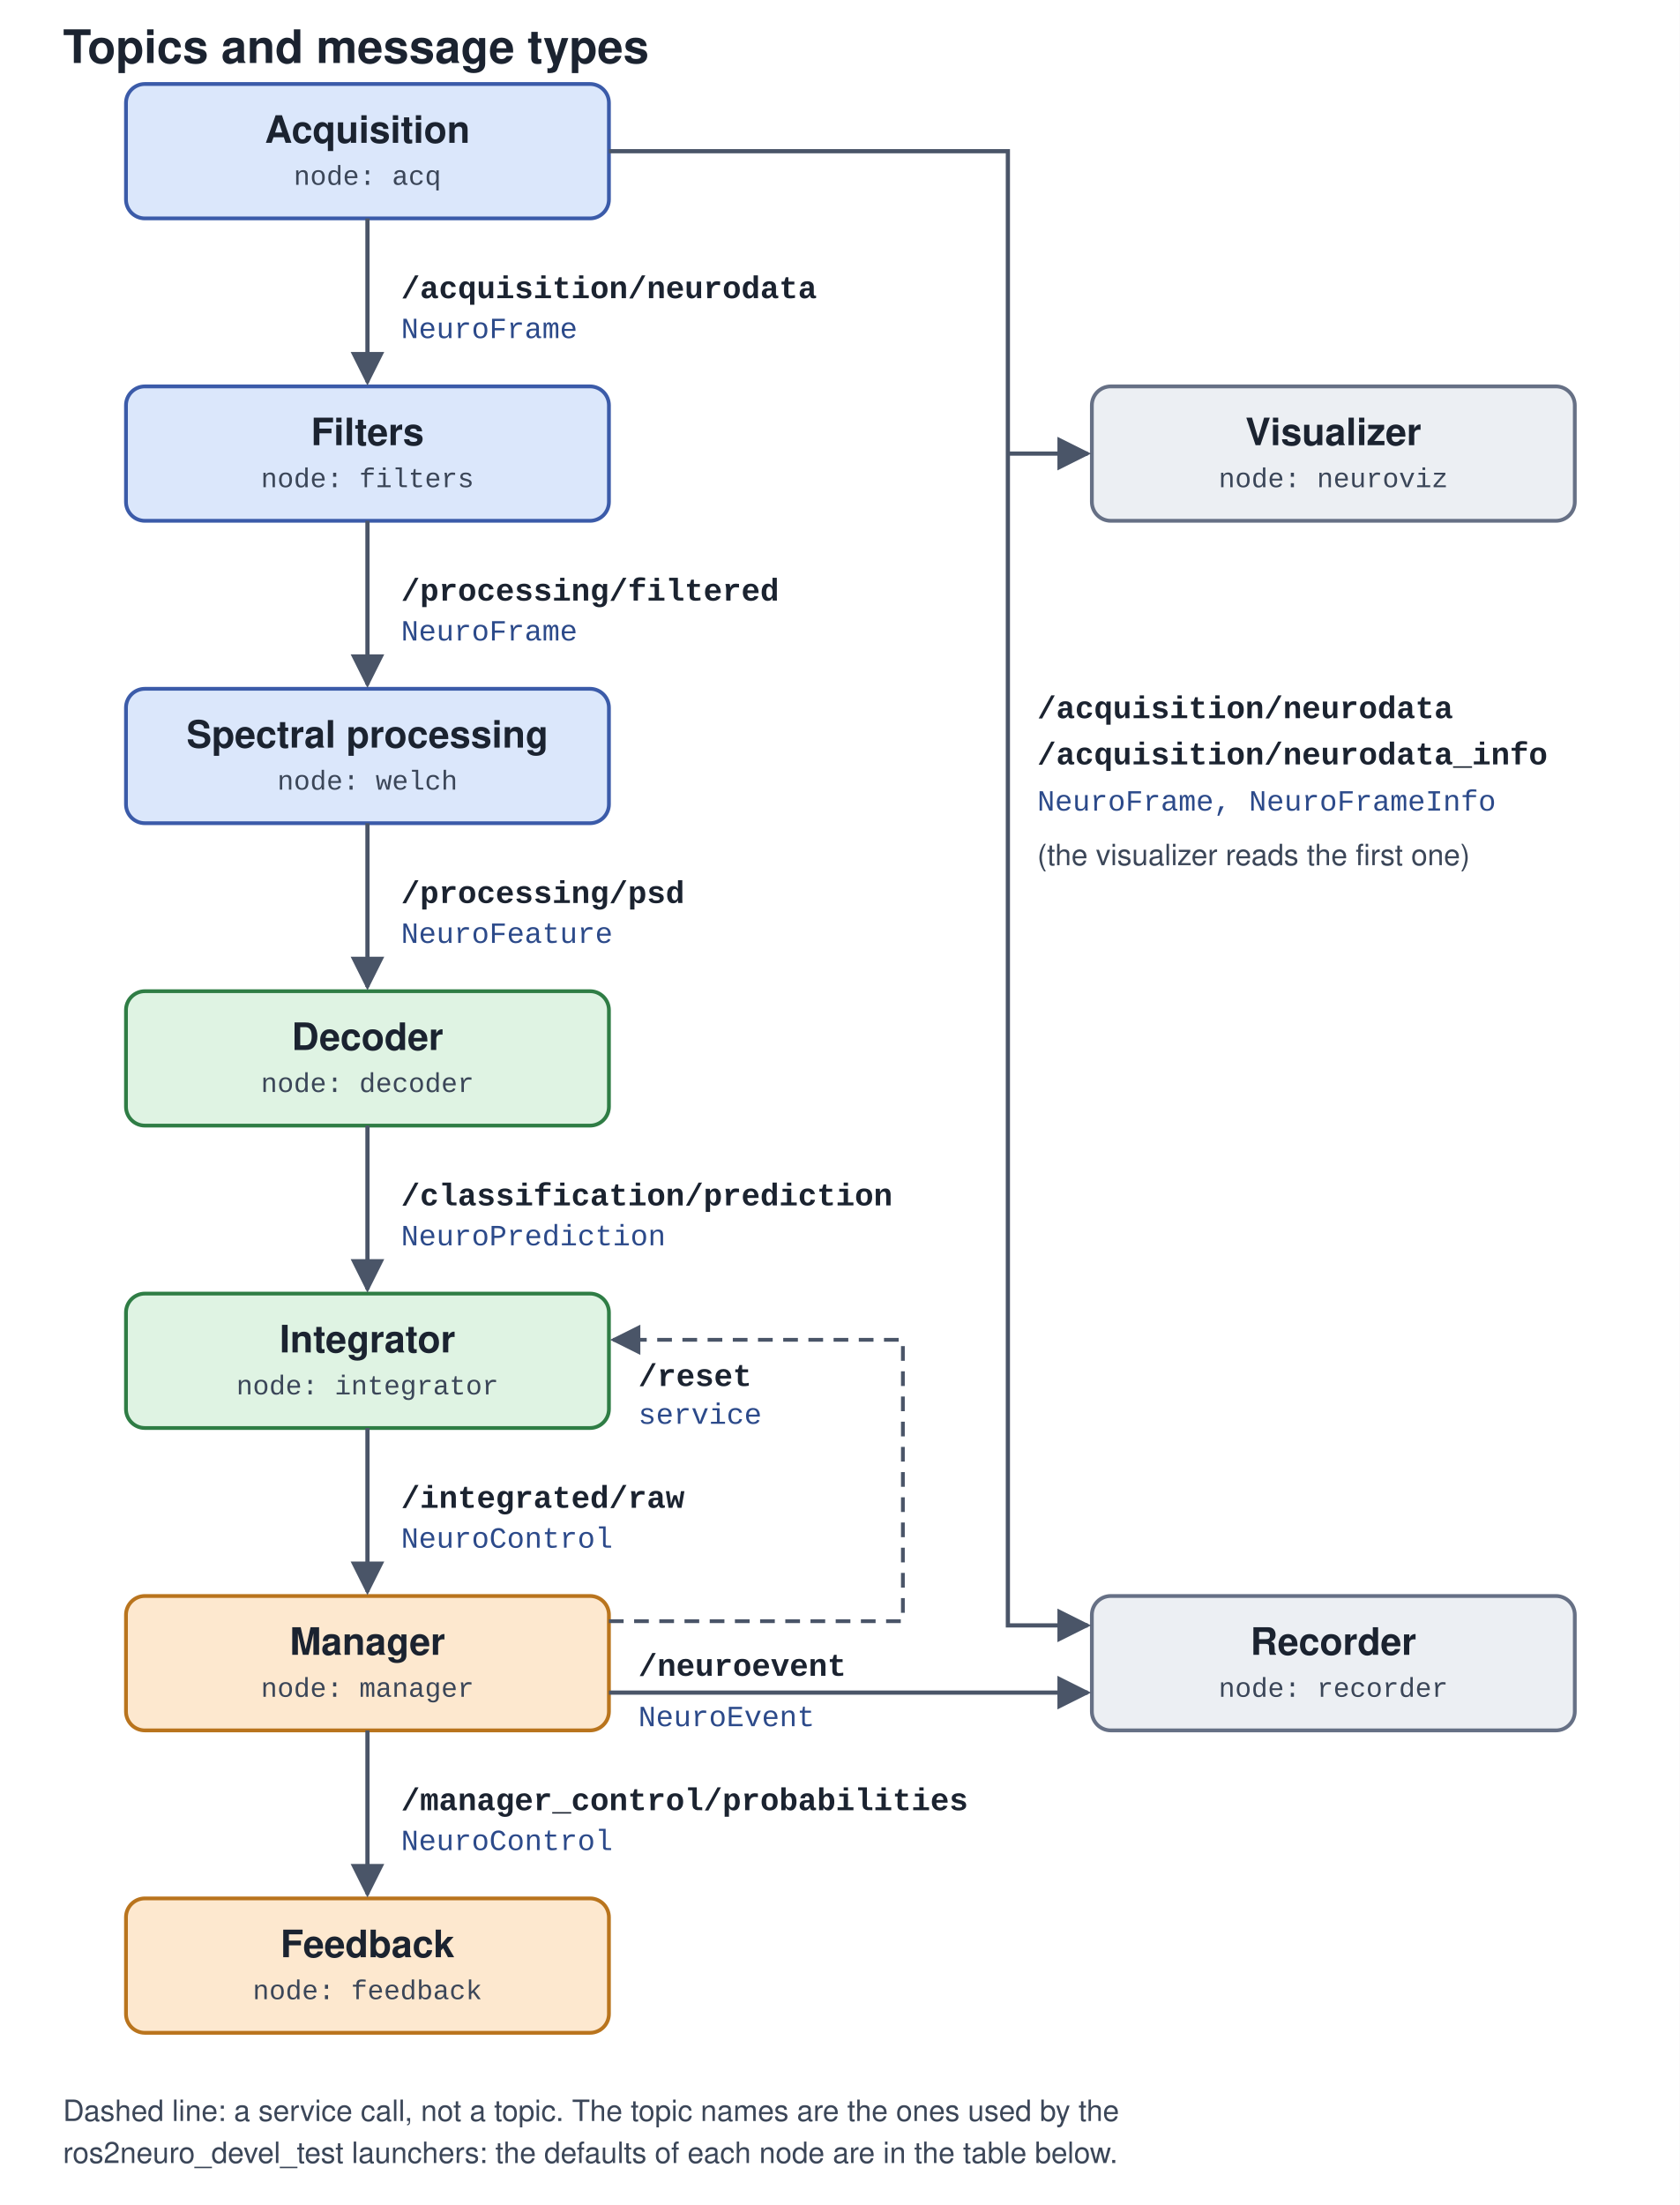
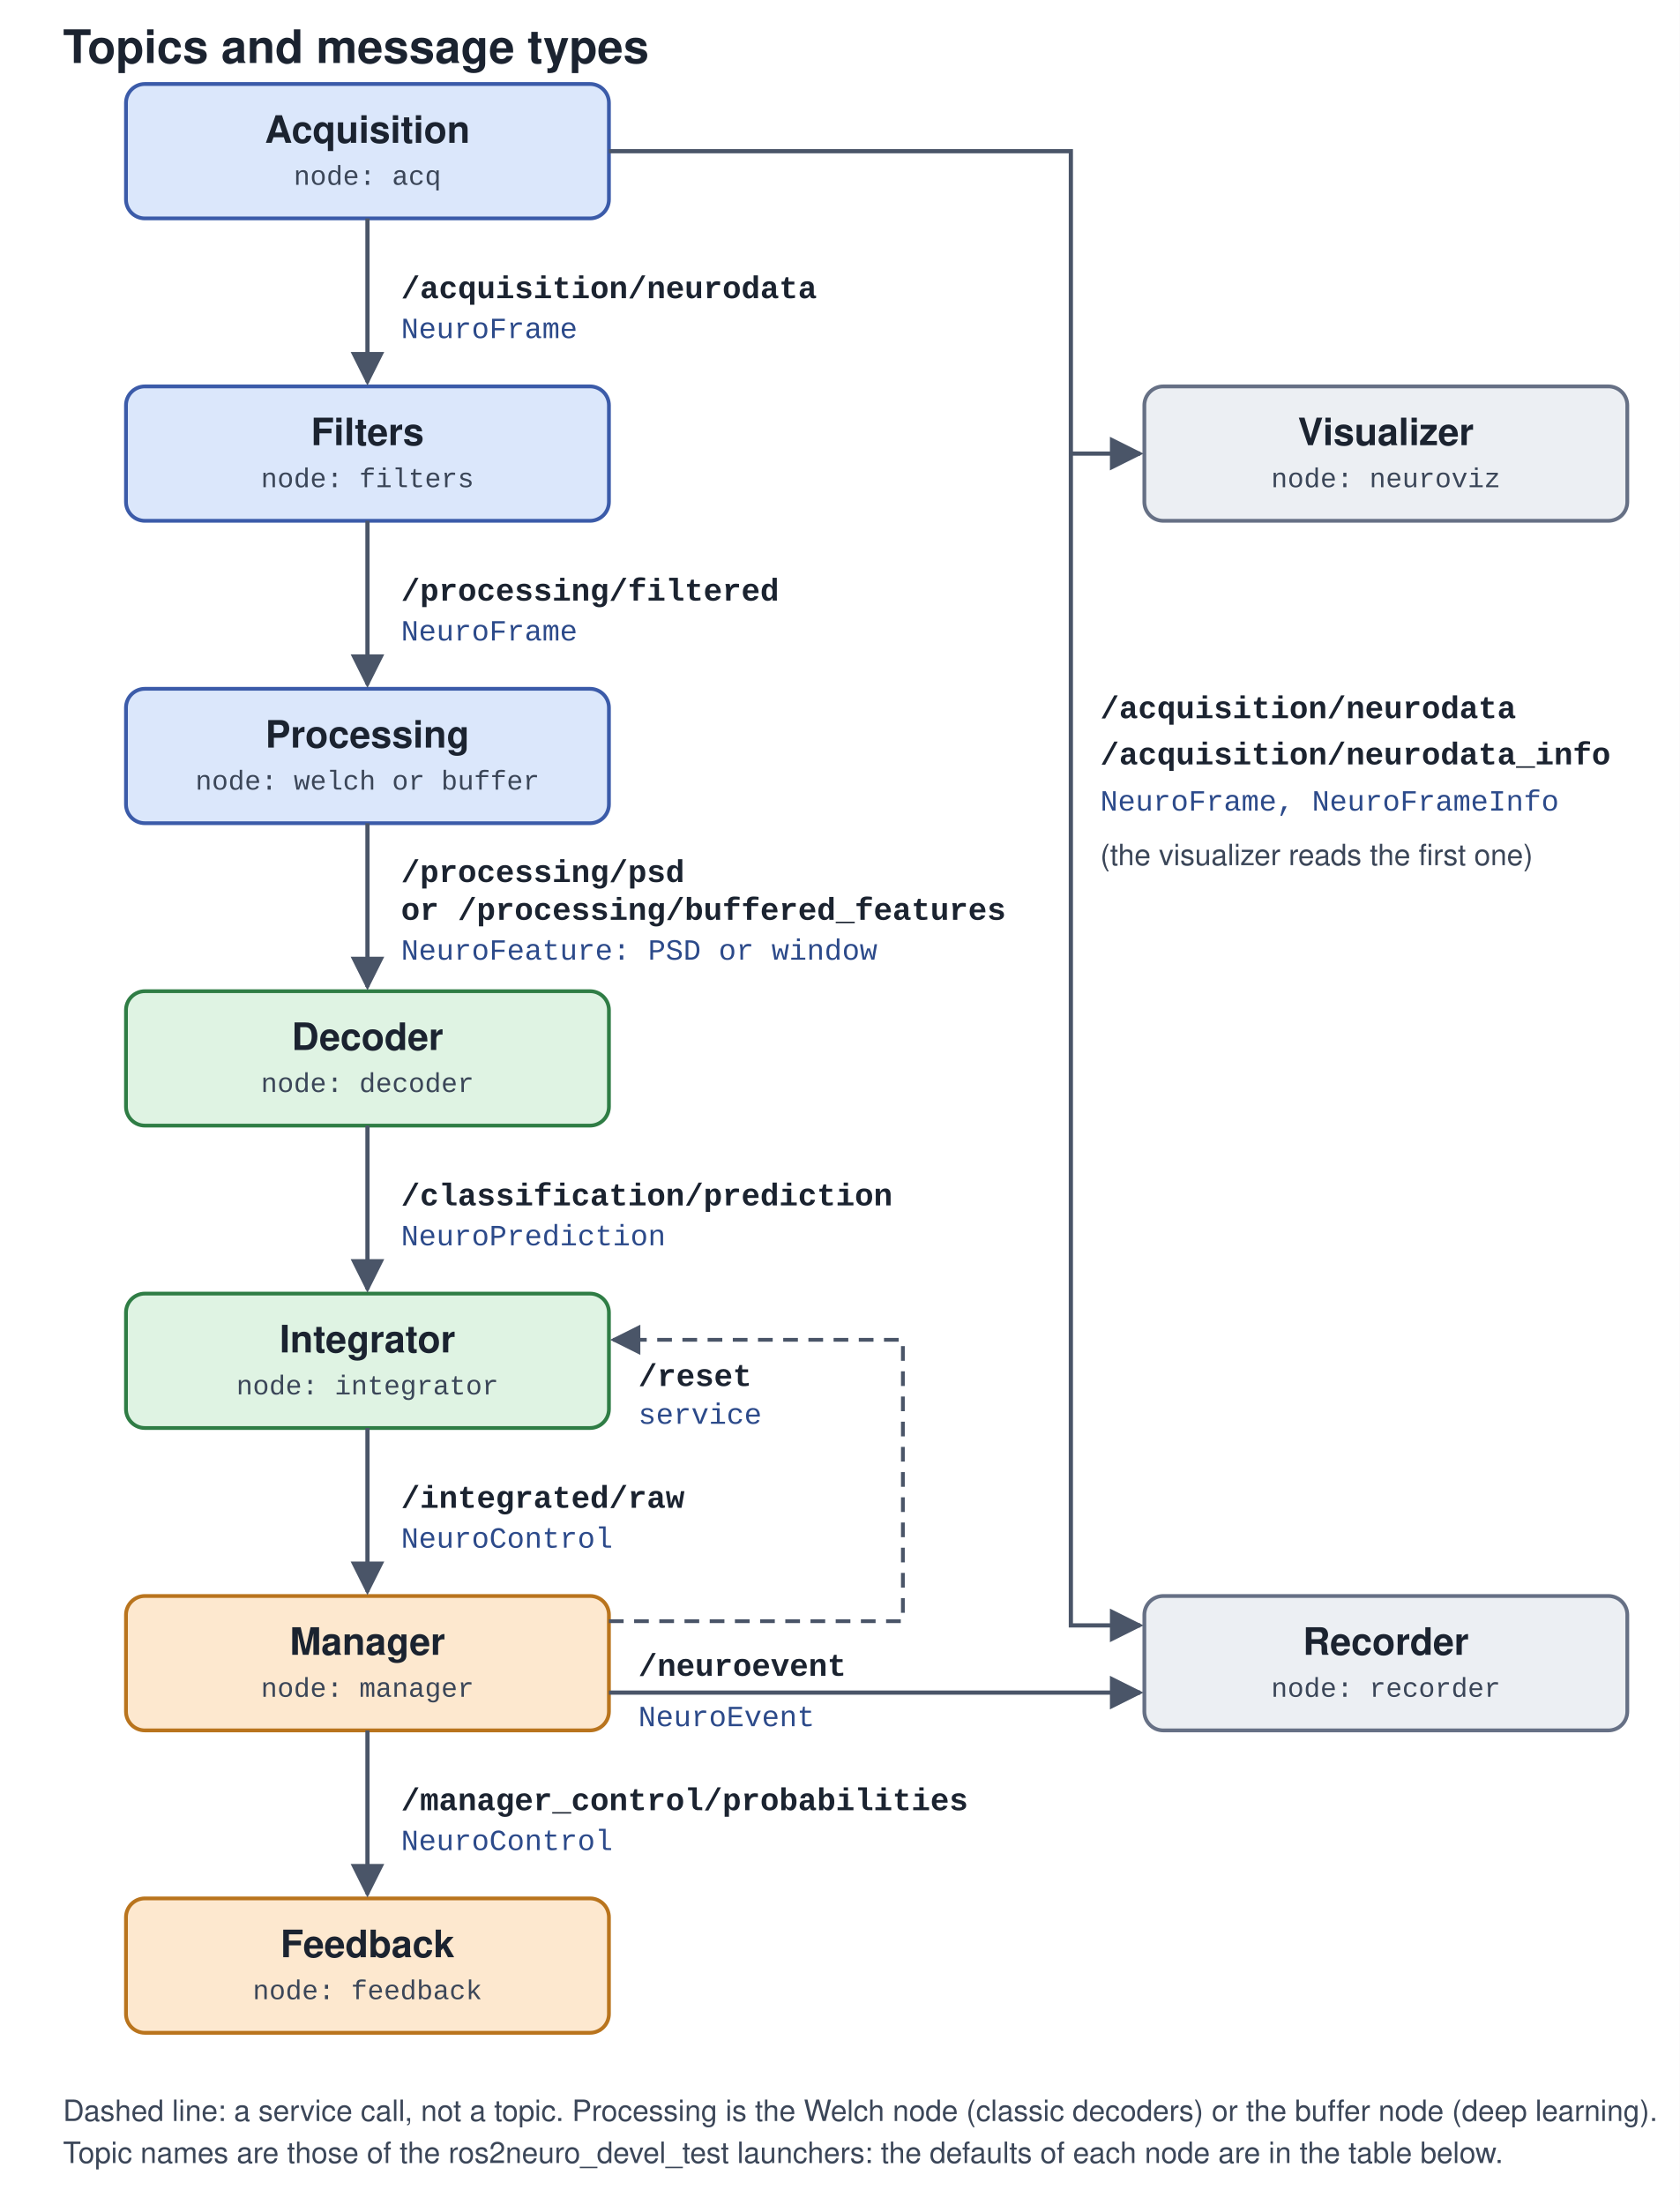
<svg xmlns="http://www.w3.org/2000/svg" viewBox="0 0 800 1050" font-family="Helvetica, Arial, sans-serif" role="img" aria-labelledby="t d">
  <defs>
    <marker id="arrow" viewBox="0 0 10 10" refX="9" refY="5" markerWidth="8" markerHeight="8" orient="auto-start-reverse">
      <path d="M0,0 L10,5 L0,10 z" fill="#4a5568" />
    </marker>
    <style>
      .box { stroke-width: 1.8; rx: 9; }
      .proc { fill: #dbe7fb; stroke: #3b5ba9; }
      .dec  { fill: #dff3e3; stroke: #2f7d45; }
      .prot { fill: #fde8cf; stroke: #b9741d; }
      .side { fill: #eceff3; stroke: #667085; }
      .name { font-size: 18px; font-weight: 700; fill: #1b2330; text-anchor: middle; }
      .node { font-size: 13px; fill: #3b4658; text-anchor: middle; font-family: "Courier New", monospace; }
      .topic { font-size: 15px; font-weight: 700; fill: #1b2330; font-family: "Courier New", monospace; }
      .type  { font-size: 14px; fill: #2c4a8a; font-family: "Courier New", monospace; }
      .note  { font-size: 14px; fill: #3b4658; }
      .line { stroke: #4a5568; stroke-width: 2; fill: none; }
      .dash { stroke: #4a5568; stroke-width: 1.8; fill: none; stroke-dasharray: 7 5; }
      .title { font-size: 22px; font-weight: 700; fill: #1b2330; }
    </style>
  </defs>
  <rect width="800" height="1050" fill="#ffffff" />
  <text class="title" x="30" y="30">Topics and message types</text>
  <rect class="box proc" x="60" y="40" width="230" height="64" />
  <text class="name" x="175" y="68">Acquisition</text>
  <text class="node" x="175" y="88">node: acq</text>
  <rect class="box proc" x="60" y="184" width="230" height="64" />
  <text class="name" x="175" y="212">Filters</text>
  <text class="node" x="175" y="232">node: filters</text>
  <rect class="box proc" x="60" y="328" width="230" height="64" />
-   <text class="name" x="175" y="356">Spectral processing</text>
-   <text class="node" x="175" y="376">node: welch</text>
+   <text class="name" x="175" y="356">Processing</text>
+   <text class="node" x="175" y="376">node: welch or buffer</text>
  <rect class="box dec" x="60" y="472" width="230" height="64" />
  <text class="name" x="175" y="500">Decoder</text>
  <text class="node" x="175" y="520">node: decoder</text>
  <rect class="box dec" x="60" y="616" width="230" height="64" />
  <text class="name" x="175" y="644">Integrator</text>
  <text class="node" x="175" y="664">node: integrator</text>
  <rect class="box prot" x="60" y="760" width="230" height="64" />
  <text class="name" x="175" y="788">Manager</text>
  <text class="node" x="175" y="808">node: manager</text>
  <rect class="box prot" x="60" y="904" width="230" height="64" />
  <text class="name" x="175" y="932">Feedback</text>
  <text class="node" x="175" y="952">node: feedback</text>
  <path class="line" d="M175,104 V182" marker-end="url(#arrow)" />
  <text class="topic" x="191" y="142">/acquisition/neurodata</text>
  <text class="type" x="191" y="161">NeuroFrame</text>
  <path class="line" d="M175,248 V326" marker-end="url(#arrow)" />
  <text class="topic" x="191" y="286">/processing/filtered</text>
  <text class="type" x="191" y="305">NeuroFrame</text>
  <path class="line" d="M175,392 V470" marker-end="url(#arrow)" />
-   <text class="topic" x="191" y="430">/processing/psd</text>
-   <text class="type" x="191" y="449">NeuroFeature</text>
+   <text class="topic" x="191" y="420">/processing/psd</text>
+   <text class="topic" x="191" y="438">or /processing/buffered_features</text>
+   <text class="type" x="191" y="457">NeuroFeature: PSD or window</text>
  <path class="line" d="M175,536 V614" marker-end="url(#arrow)" />
  <text class="topic" x="191" y="574">/classification/prediction</text>
  <text class="type" x="191" y="593">NeuroPrediction</text>
  <path class="line" d="M175,680 V758" marker-end="url(#arrow)" />
  <text class="topic" x="191" y="718">/integrated/raw</text>
  <text class="type" x="191" y="737">NeuroControl</text>
  <path class="line" d="M175,824 V902" marker-end="url(#arrow)" />
  <text class="topic" x="191" y="862">/manager_control/probabilities</text>
  <text class="type" x="191" y="881">NeuroControl</text>
-   <rect class="box side" x="520" y="184" width="230" height="64" />
-   <text class="name" x="635" y="212">Visualizer</text>
-   <text class="node" x="635" y="232">node: neuroviz</text>
-   <rect class="box side" x="520" y="760" width="230" height="64" />
-   <text class="name" x="635" y="788">Recorder</text>
-   <text class="node" x="635" y="808">node: recorder</text>
-   <path class="line" d="M290,72 H480 V774 H518" marker-end="url(#arrow)" />
-   <path class="line" d="M480,216 H518" marker-end="url(#arrow)" />
-   <text class="topic" x="494" y="342">/acquisition/neurodata</text>
-   <text class="topic" x="494" y="364">/acquisition/neurodata_info</text>
-   <text class="type" x="494" y="386">NeuroFrame, NeuroFrameInfo</text>
-   <text class="note" x="494" y="412">(the visualizer reads the first one)</text>
-   <path class="line" d="M290,806 H518" marker-end="url(#arrow)" />
+   <rect class="box side" x="545" y="184" width="230" height="64" />
+   <text class="name" x="660" y="212">Visualizer</text>
+   <text class="node" x="660" y="232">node: neuroviz</text>
+   <rect class="box side" x="545" y="760" width="230" height="64" />
+   <text class="name" x="660" y="788">Recorder</text>
+   <text class="node" x="660" y="808">node: recorder</text>
+   <path class="line" d="M290,72 H510 V774 H543" marker-end="url(#arrow)" />
+   <path class="line" d="M510,216 H543" marker-end="url(#arrow)" />
+   <text class="topic" x="524" y="342">/acquisition/neurodata</text>
+   <text class="topic" x="524" y="364">/acquisition/neurodata_info</text>
+   <text class="type" x="524" y="386">NeuroFrame, NeuroFrameInfo</text>
+   <text class="note" x="524" y="412">(the visualizer reads the first one)</text>
+   <path class="line" d="M290,806 H543" marker-end="url(#arrow)" />
  <text class="topic" x="304" y="798">/neuroevent</text>
  <text class="type" x="304" y="822">NeuroEvent</text>
  <path class="dash" d="M290,772 H430 V638 H292" marker-end="url(#arrow)" />
  <text class="topic" x="304" y="660">/reset</text>
  <text class="type" x="304" y="678">service</text>
-   <text class="note" x="30" y="1010">Dashed line: a service call, not a topic. The topic names are the ones used by the</text>
-   <text class="note" x="30" y="1030">ros2neuro_devel_test launchers: the defaults of each node are in the table below.</text>
+   <text class="note" x="30" y="1010">Dashed line: a service call, not a topic. Processing is the Welch node (classic decoders) or the buffer node (deep learning).</text>
+   <text class="note" x="30" y="1030">Topic names are those of the ros2neuro_devel_test launchers: the defaults of each node are in the table below.</text>
</svg>
